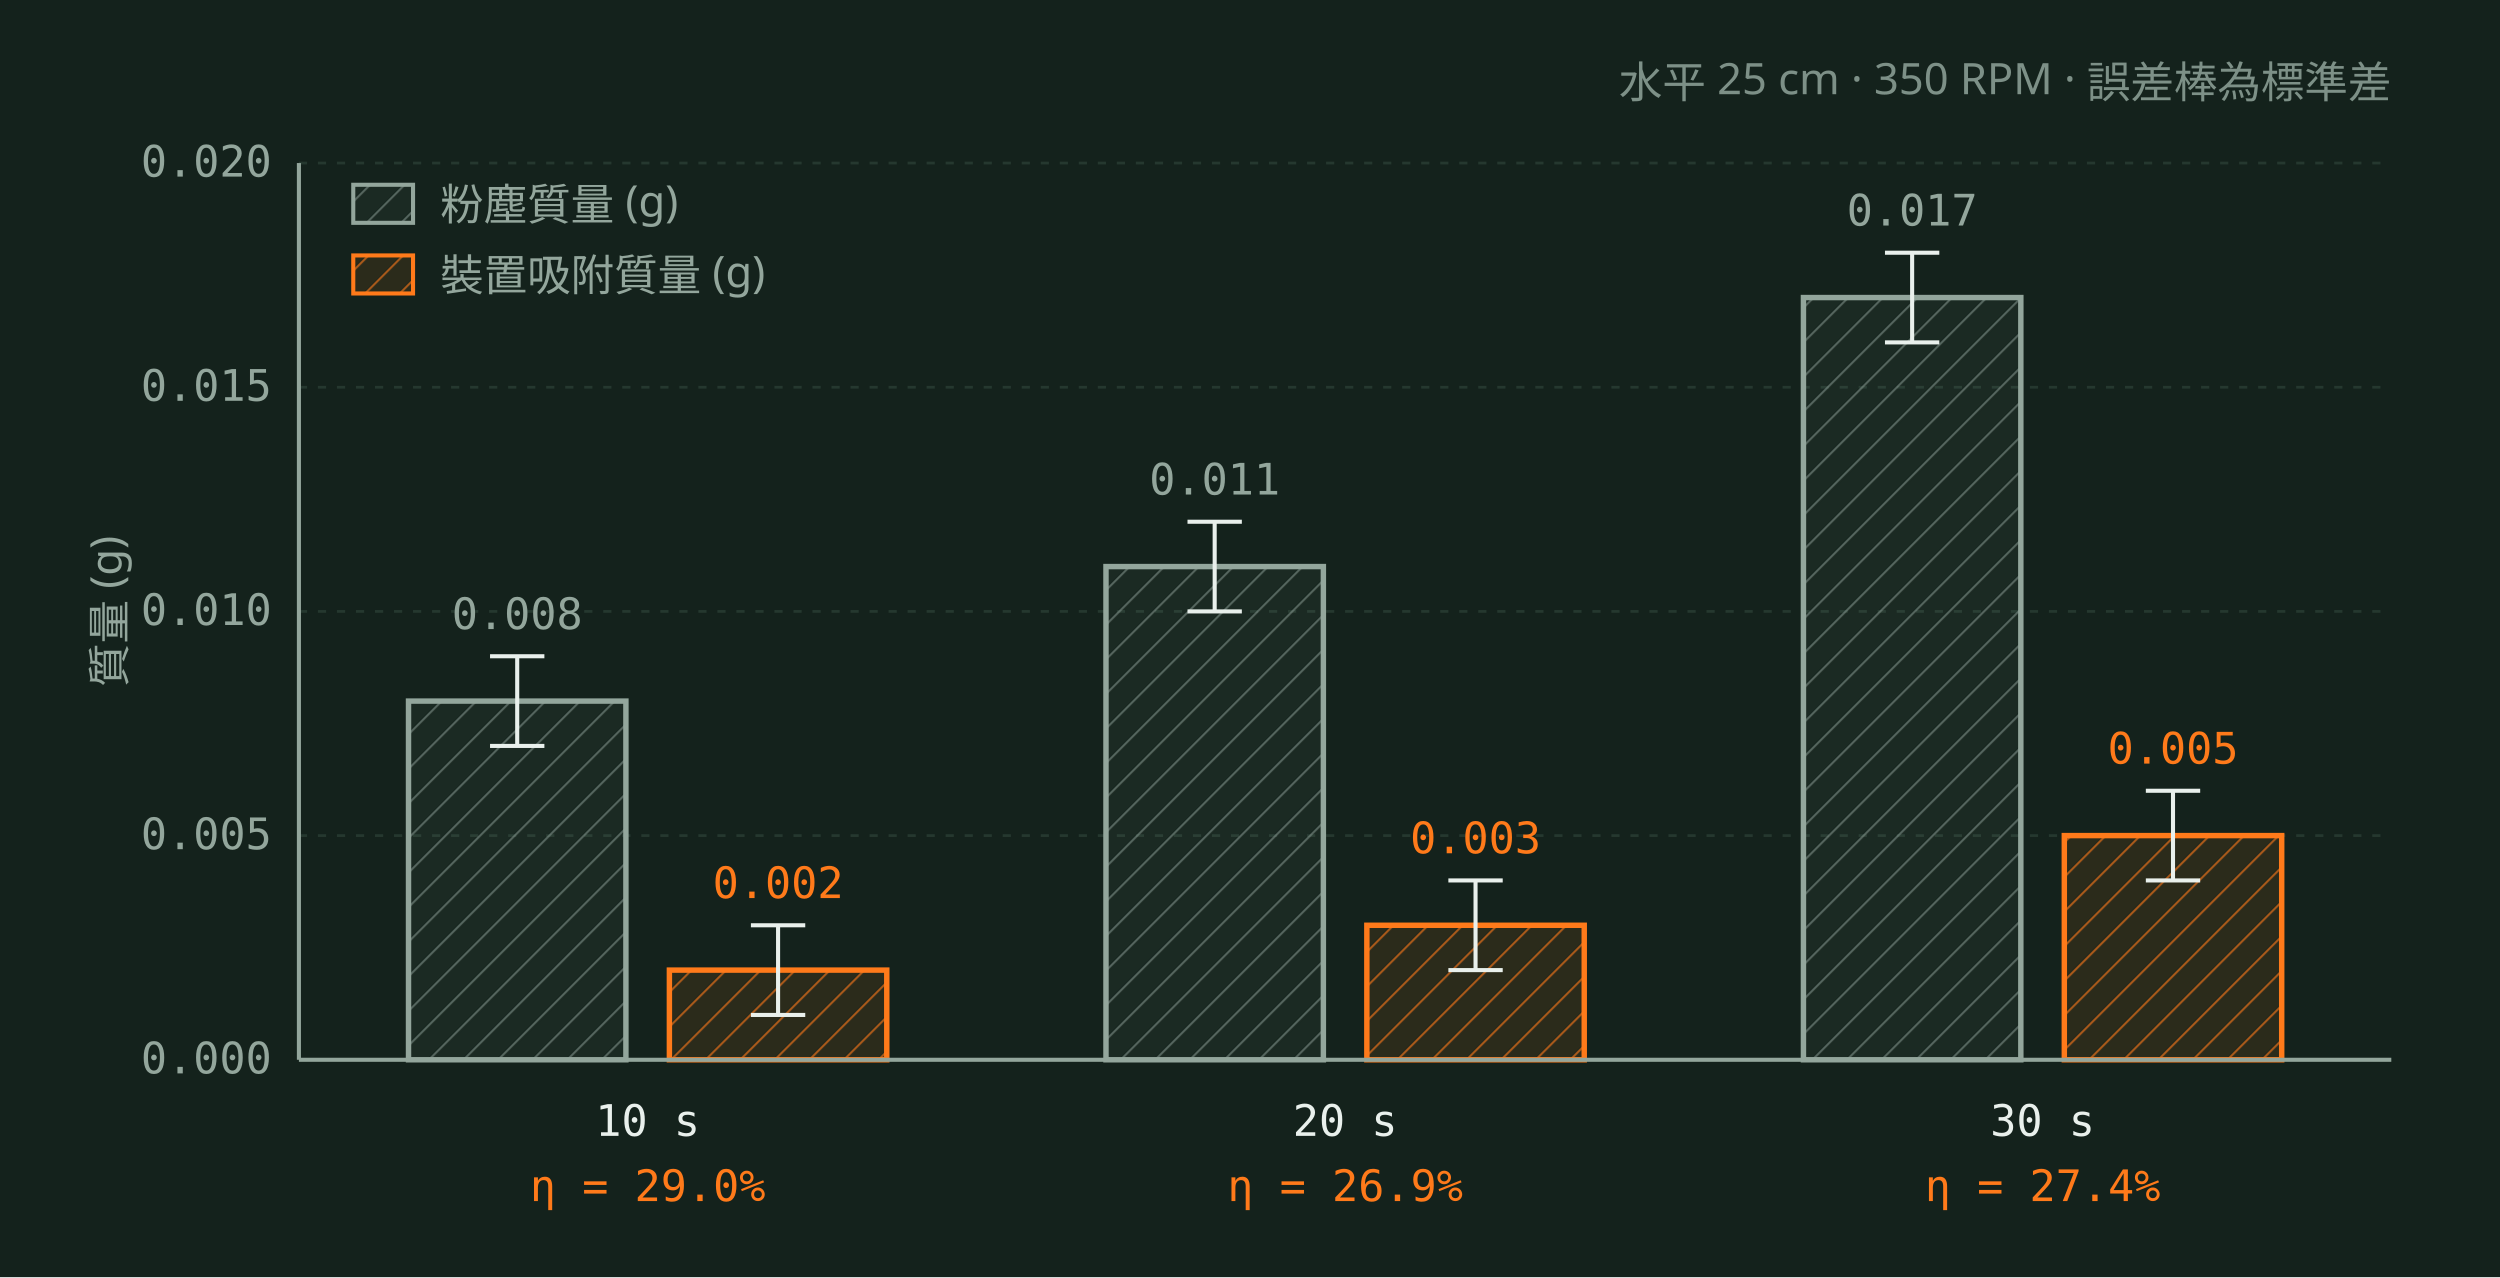
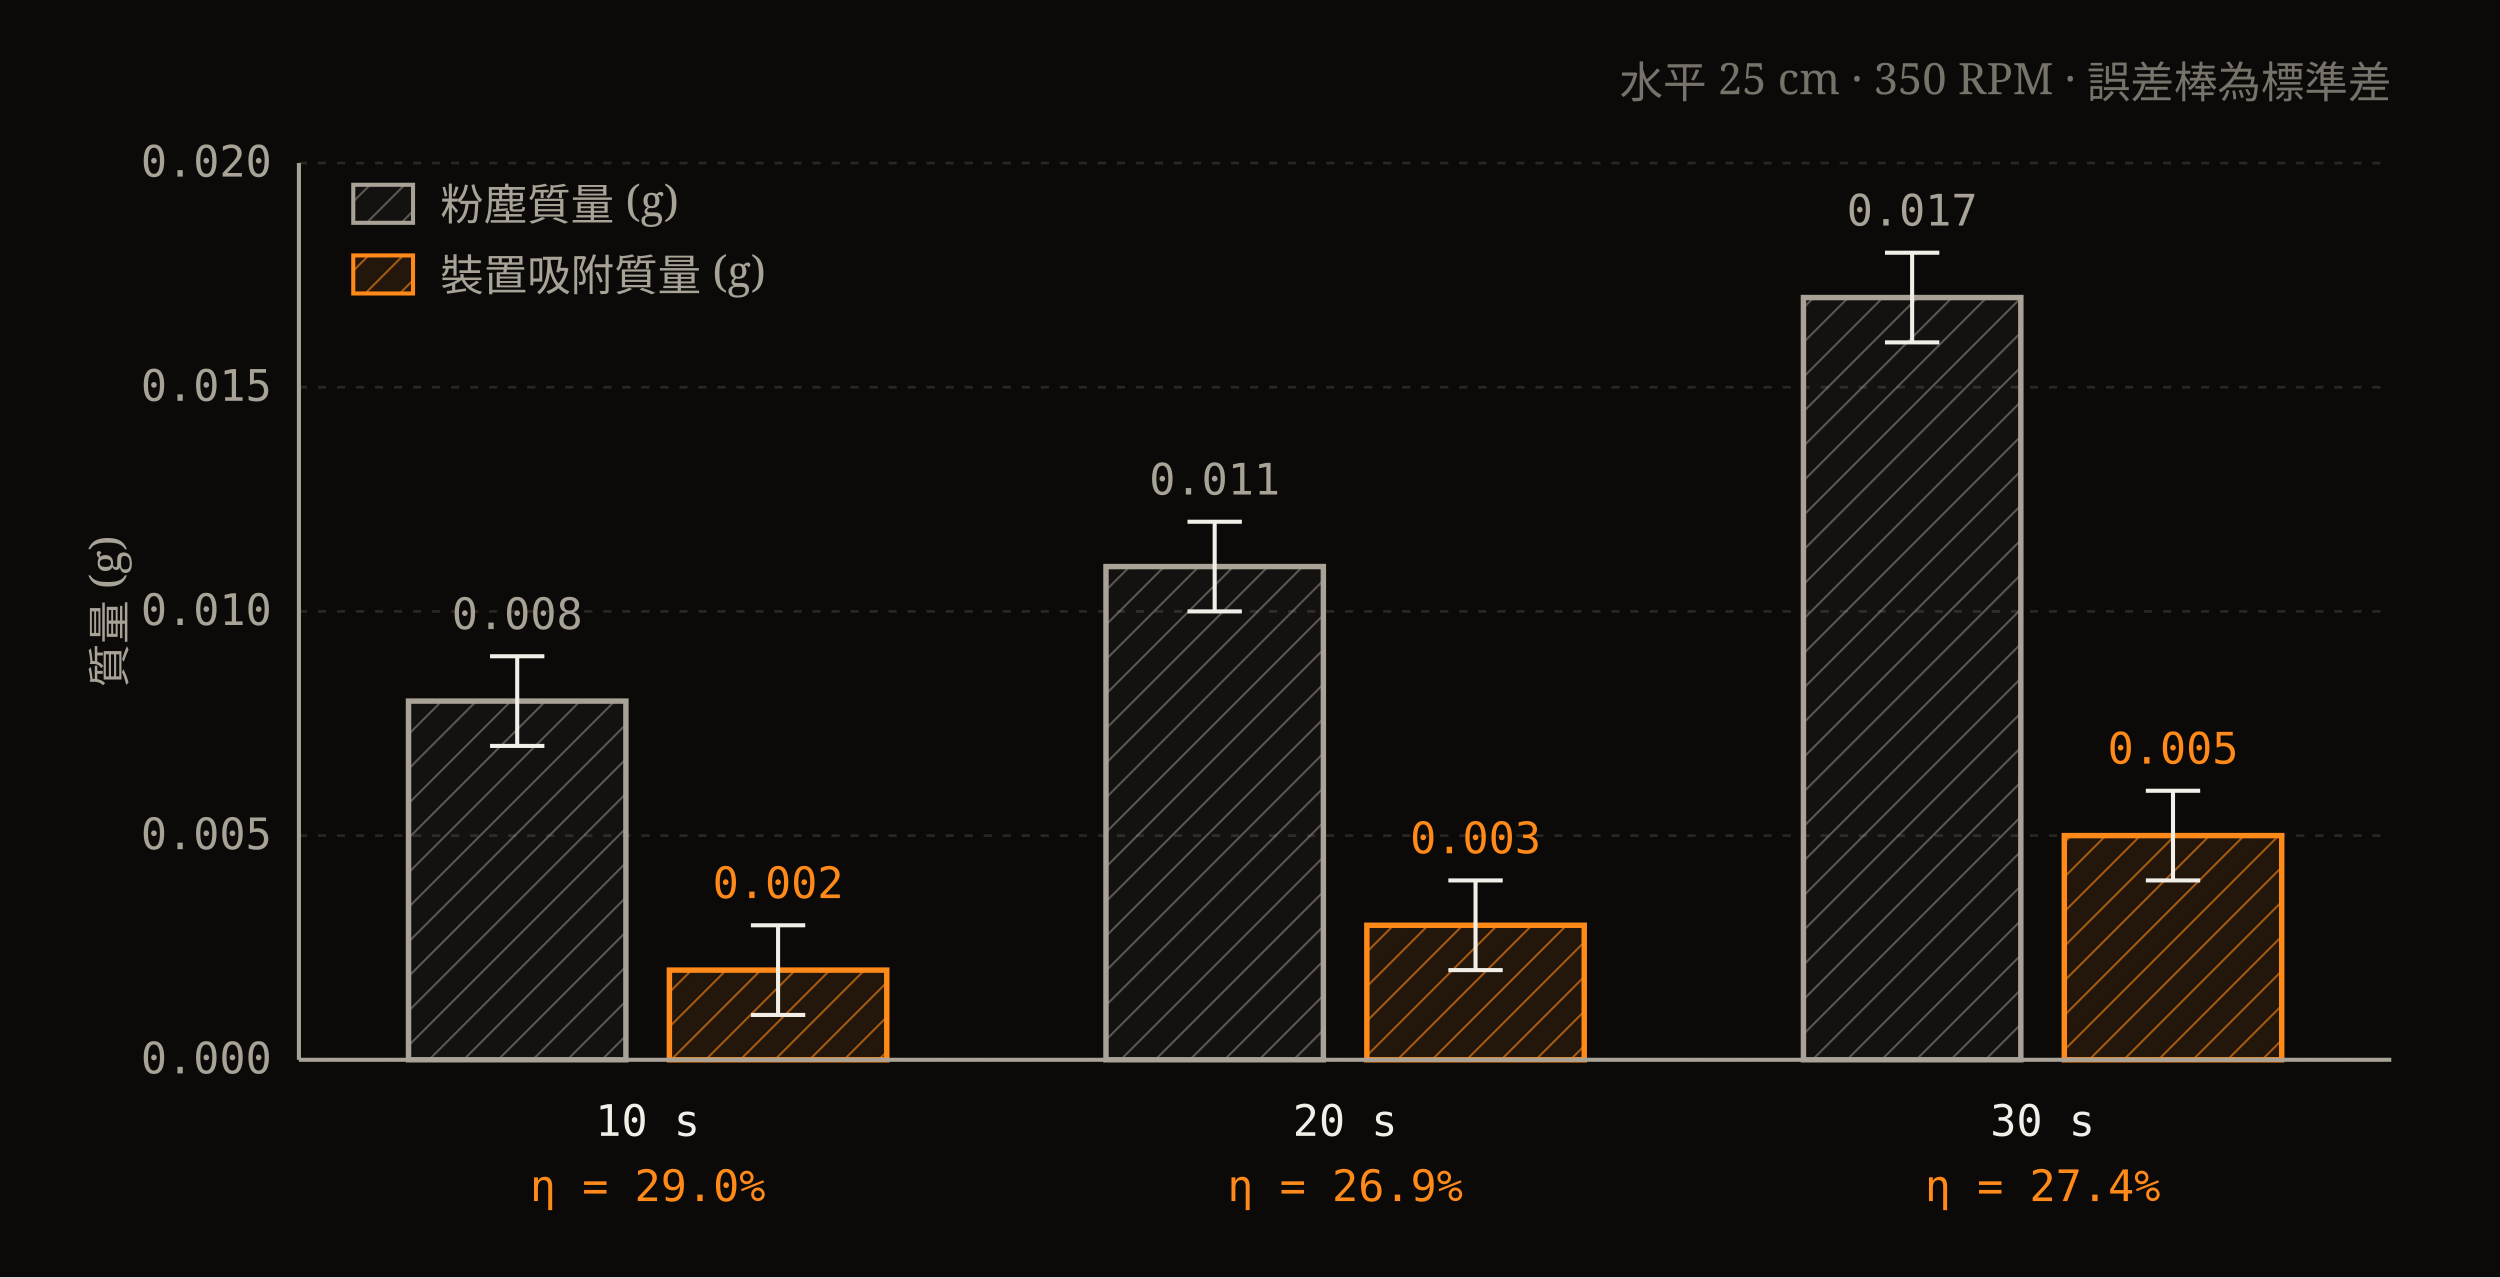
- <svg xmlns="http://www.w3.org/2000/svg" viewBox="0 0 920 470" width="920" height="470" font-family="'Noto Sans TC','PingFang TC','Microsoft JhengHei',sans-serif">
-   <style>text{fill:#e9f0ec;font-size:16px}.m{fill:#93a69c}.f{fill:#7d9087}.a{fill:#ff7a1a}.a2{fill:#ffb070}.e{fill:#7fd6a4}.b{fill:#7fb8ff}.d{fill:#ff5a4e}.k{fill:#111}.mono{font-family:'JetBrains Mono',Consolas,monospace}.c{text-anchor:middle}.r{text-anchor:end}.bold{font-weight:700}</style>
+ <svg xmlns="http://www.w3.org/2000/svg" viewBox="0 0 920 470" width="920" height="470" font-family="'Noto Serif TC','Songti TC','PMingLiU',serif">
+   <style>text{fill:#f2efe8;font-size:16px}.m{fill:#a8a297}.f{fill:#77726a}.a{fill:#ff8a1a}.a2{fill:#ffb35c}.e{fill:#7fd6a4}.b{fill:#8fb8e8}.d{fill:#ff5a2e}.k{fill:#111}.mono{font-family:'JetBrains Mono',Consolas,monospace}.c{text-anchor:middle}.r{text-anchor:end}.bold{font-weight:700}</style>
  <defs>
    <pattern id="hA" width="9" height="9" patternUnits="userSpaceOnUse" patternTransform="rotate(45)">
-       <rect width="9" height="9" fill="#ff7a1a" fill-opacity="0.1" />
-       <line x1="0" y1="0" x2="0" y2="9" stroke="#ff7a1a" stroke-width="1.6" stroke-opacity="0.55" />
+       <rect width="9" height="9" fill="#ff8a1a" fill-opacity="0.1" />
+       <line x1="0" y1="0" x2="0" y2="9" stroke="#ff8a1a" stroke-width="1.6" stroke-opacity="0.55" />
    </pattern>
    <pattern id="hG" width="9" height="9" patternUnits="userSpaceOnUse" patternTransform="rotate(45)">
-       <rect width="9" height="9" fill="#93a69c" fill-opacity="0.06" />
-       <line x1="0" y1="0" x2="0" y2="9" stroke="#93a69c" stroke-width="1.6" stroke-opacity="0.45" />
+       <rect width="9" height="9" fill="#a8a297" fill-opacity="0.06" />
+       <line x1="0" y1="0" x2="0" y2="9" stroke="#a8a297" stroke-width="1.6" stroke-opacity="0.45" />
    </pattern>
    <pattern id="hE" width="9" height="9" patternUnits="userSpaceOnUse" patternTransform="rotate(45)">
      <rect width="9" height="9" fill="#7fd6a4" fill-opacity="0.08" />
      <line x1="0" y1="0" x2="0" y2="9" stroke="#7fd6a4" stroke-width="1.6" stroke-opacity="0.5" />
    </pattern>
    <marker id="mA" viewBox="0 0 10 10" refX="9" refY="5" markerWidth="7" markerHeight="7" orient="auto-start-reverse">
-       <path d="M0,0L10,5L0,10z" fill="#ff7a1a" />
+       <path d="M0,0L10,5L0,10z" fill="#ff8a1a" />
    </marker>
    <marker id="mM" viewBox="0 0 10 10" refX="9" refY="5" markerWidth="7" markerHeight="7" orient="auto-start-reverse">
-       <path d="M0,0L10,5L0,10z" fill="#93a69c" />
+       <path d="M0,0L10,5L0,10z" fill="#a8a297" />
    </marker>
    <marker id="mE" viewBox="0 0 10 10" refX="9" refY="5" markerWidth="7" markerHeight="7" orient="auto-start-reverse">
      <path d="M0,0L10,5L0,10z" fill="#7fd6a4" />
    </marker>
    <marker id="mF" viewBox="0 0 10 10" refX="9" refY="5" markerWidth="7" markerHeight="7" orient="auto-start-reverse">
-       <path d="M0,0L10,5L0,10z" fill="#7d9087" />
+       <path d="M0,0L10,5L0,10z" fill="#77726a" />
    </marker>
    <marker id="mB" viewBox="0 0 10 10" refX="9" refY="5" markerWidth="7" markerHeight="7" orient="auto-start-reverse">
-       <path d="M0,0L10,5L0,10z" fill="#7fb8ff" />
+       <path d="M0,0L10,5L0,10z" fill="#8fb8e8" />
    </marker>
    <marker id="mT" viewBox="0 0 10 10" refX="9" refY="5" markerWidth="7" markerHeight="7" orient="auto-start-reverse">
-       <path d="M0,0L10,5L0,10z" fill="#e9f0ec" />
+       <path d="M0,0L10,5L0,10z" fill="#f2efe8" />
    </marker>
  </defs>
-   <rect width="920" height="470" fill="#14221c" />
-   <line x1="110" y1="390" x2="880" y2="390" stroke="#25382f" stroke-width="1" stroke-dasharray="3 4" />
+   <rect width="920" height="470" fill="#0b0a09" />
+   <line x1="110" y1="390" x2="880" y2="390" stroke="#2a2622" stroke-width="1" stroke-dasharray="3 4" />
  <text x="100" y="395" class="m r mono" font-size="12">0.000</text>
-   <line x1="110" y1="307.5" x2="880" y2="307.5" stroke="#25382f" stroke-width="1" stroke-dasharray="3 4" />
+   <line x1="110" y1="307.5" x2="880" y2="307.5" stroke="#2a2622" stroke-width="1" stroke-dasharray="3 4" />
  <text x="100" y="312.5" class="m r mono" font-size="12">0.005</text>
-   <line x1="110" y1="225" x2="880" y2="225" stroke="#25382f" stroke-width="1" stroke-dasharray="3 4" />
+   <line x1="110" y1="225" x2="880" y2="225" stroke="#2a2622" stroke-width="1" stroke-dasharray="3 4" />
  <text x="100" y="230" class="m r mono" font-size="12">0.010</text>
-   <line x1="110" y1="142.5" x2="880" y2="142.5" stroke="#25382f" stroke-width="1" stroke-dasharray="3 4" />
+   <line x1="110" y1="142.5" x2="880" y2="142.5" stroke="#2a2622" stroke-width="1" stroke-dasharray="3 4" />
  <text x="100" y="147.5" class="m r mono" font-size="12">0.015</text>
-   <line x1="110" y1="60" x2="880" y2="60" stroke="#25382f" stroke-width="1" stroke-dasharray="3 4" />
+   <line x1="110" y1="60" x2="880" y2="60" stroke="#2a2622" stroke-width="1" stroke-dasharray="3 4" />
  <text x="100" y="65" class="m r mono" font-size="12">0.020</text>
-   <rect x="150.333" y="258" width="80" height="132" rx="0" fill="url(#hG)" stroke="#93a69c" stroke-width="2" />
-   <line x1="190.333" y1="241.5" x2="190.333" y2="274.5" stroke="#e9f0ec" stroke-width="1.5" />
-   <line x1="180.333" y1="241.5" x2="200.333" y2="241.5" stroke="#e9f0ec" stroke-width="1.5" />
-   <line x1="180.333" y1="274.5" x2="200.333" y2="274.5" stroke="#e9f0ec" stroke-width="1.5" />
+   <rect x="150.333" y="258" width="80" height="132" rx="0" fill="url(#hG)" stroke="#a8a297" stroke-width="2" />
+   <line x1="190.333" y1="241.5" x2="190.333" y2="274.5" stroke="#f2efe8" stroke-width="1.5" />
+   <line x1="180.333" y1="241.5" x2="200.333" y2="241.5" stroke="#f2efe8" stroke-width="1.5" />
+   <line x1="180.333" y1="274.5" x2="200.333" y2="274.5" stroke="#f2efe8" stroke-width="1.5" />
  <text x="190.333" y="231.5" class="c mono m" font-size="13">0.008</text>
-   <rect x="246.333" y="357" width="80" height="33" rx="0" fill="url(#hA)" stroke="#ff7a1a" stroke-width="2" />
-   <line x1="286.333" y1="340.5" x2="286.333" y2="373.5" stroke="#e9f0ec" stroke-width="1.5" />
-   <line x1="276.333" y1="340.5" x2="296.333" y2="340.5" stroke="#e9f0ec" stroke-width="1.5" />
-   <line x1="276.333" y1="373.5" x2="296.333" y2="373.5" stroke="#e9f0ec" stroke-width="1.5" />
+   <rect x="246.333" y="357" width="80" height="33" rx="0" fill="url(#hA)" stroke="#ff8a1a" stroke-width="2" />
+   <line x1="286.333" y1="340.5" x2="286.333" y2="373.5" stroke="#f2efe8" stroke-width="1.5" />
+   <line x1="276.333" y1="340.5" x2="296.333" y2="340.5" stroke="#f2efe8" stroke-width="1.5" />
+   <line x1="276.333" y1="373.5" x2="296.333" y2="373.5" stroke="#f2efe8" stroke-width="1.5" />
  <text x="286.333" y="330.5" class="c mono a" font-size="13">0.002</text>
  <text x="238.333" y="418" class="c mono" font-size="15">10 s</text>
  <text x="238.333" y="442" class="c a mono" font-size="13">η = 29.0%</text>
-   <rect x="407" y="208.5" width="80" height="181.5" rx="0" fill="url(#hG)" stroke="#93a69c" stroke-width="2" />
-   <line x1="447" y1="192" x2="447" y2="225" stroke="#e9f0ec" stroke-width="1.5" />
-   <line x1="437" y1="192" x2="457" y2="192" stroke="#e9f0ec" stroke-width="1.5" />
-   <line x1="437" y1="225" x2="457" y2="225" stroke="#e9f0ec" stroke-width="1.5" />
+   <rect x="407" y="208.5" width="80" height="181.5" rx="0" fill="url(#hG)" stroke="#a8a297" stroke-width="2" />
+   <line x1="447" y1="192" x2="447" y2="225" stroke="#f2efe8" stroke-width="1.5" />
+   <line x1="437" y1="192" x2="457" y2="192" stroke="#f2efe8" stroke-width="1.5" />
+   <line x1="437" y1="225" x2="457" y2="225" stroke="#f2efe8" stroke-width="1.5" />
  <text x="447" y="182" class="c mono m" font-size="13">0.011</text>
-   <rect x="503" y="340.5" width="80" height="49.5" rx="0" fill="url(#hA)" stroke="#ff7a1a" stroke-width="2" />
-   <line x1="543" y1="324" x2="543" y2="357" stroke="#e9f0ec" stroke-width="1.5" />
-   <line x1="533" y1="324" x2="553" y2="324" stroke="#e9f0ec" stroke-width="1.5" />
-   <line x1="533" y1="357" x2="553" y2="357" stroke="#e9f0ec" stroke-width="1.5" />
+   <rect x="503" y="340.5" width="80" height="49.5" rx="0" fill="url(#hA)" stroke="#ff8a1a" stroke-width="2" />
+   <line x1="543" y1="324" x2="543" y2="357" stroke="#f2efe8" stroke-width="1.5" />
+   <line x1="533" y1="324" x2="553" y2="324" stroke="#f2efe8" stroke-width="1.5" />
+   <line x1="533" y1="357" x2="553" y2="357" stroke="#f2efe8" stroke-width="1.5" />
  <text x="543" y="314" class="c mono a" font-size="13">0.003</text>
  <text x="495" y="418" class="c mono" font-size="15">20 s</text>
  <text x="495" y="442" class="c a mono" font-size="13">η = 26.9%</text>
-   <rect x="663.667" y="109.5" width="80" height="280.5" rx="0" fill="url(#hG)" stroke="#93a69c" stroke-width="2" />
-   <line x1="703.667" y1="93" x2="703.667" y2="126" stroke="#e9f0ec" stroke-width="1.5" />
-   <line x1="693.667" y1="93" x2="713.667" y2="93" stroke="#e9f0ec" stroke-width="1.5" />
-   <line x1="693.667" y1="126" x2="713.667" y2="126" stroke="#e9f0ec" stroke-width="1.5" />
+   <rect x="663.667" y="109.5" width="80" height="280.5" rx="0" fill="url(#hG)" stroke="#a8a297" stroke-width="2" />
+   <line x1="703.667" y1="93" x2="703.667" y2="126" stroke="#f2efe8" stroke-width="1.5" />
+   <line x1="693.667" y1="93" x2="713.667" y2="93" stroke="#f2efe8" stroke-width="1.5" />
+   <line x1="693.667" y1="126" x2="713.667" y2="126" stroke="#f2efe8" stroke-width="1.5" />
  <text x="703.667" y="83" class="c mono m" font-size="13">0.017</text>
-   <rect x="759.667" y="307.5" width="80" height="82.5" rx="0" fill="url(#hA)" stroke="#ff7a1a" stroke-width="2" />
-   <line x1="799.667" y1="291" x2="799.667" y2="324" stroke="#e9f0ec" stroke-width="1.5" />
-   <line x1="789.667" y1="291" x2="809.667" y2="291" stroke="#e9f0ec" stroke-width="1.5" />
-   <line x1="789.667" y1="324" x2="809.667" y2="324" stroke="#e9f0ec" stroke-width="1.5" />
+   <rect x="759.667" y="307.5" width="80" height="82.5" rx="0" fill="url(#hA)" stroke="#ff8a1a" stroke-width="2" />
+   <line x1="799.667" y1="291" x2="799.667" y2="324" stroke="#f2efe8" stroke-width="1.5" />
+   <line x1="789.667" y1="291" x2="809.667" y2="291" stroke="#f2efe8" stroke-width="1.5" />
+   <line x1="789.667" y1="324" x2="809.667" y2="324" stroke="#f2efe8" stroke-width="1.5" />
  <text x="799.667" y="281" class="c mono a" font-size="13">0.005</text>
  <text x="751.667" y="418" class="c mono" font-size="15">30 s</text>
  <text x="751.667" y="442" class="c a mono" font-size="13">η = 27.4%</text>
-   <line x1="110" y1="390" x2="880" y2="390" stroke="#93a69c" stroke-width="1.5" />
-   <line x1="110" y1="60" x2="110" y2="390" stroke="#93a69c" stroke-width="1.5" />
-   <rect x="130" y="68" width="22" height="14" rx="0" fill="url(#hG)" stroke="#93a69c" stroke-width="1.5" />
+   <line x1="110" y1="390" x2="880" y2="390" stroke="#a8a297" stroke-width="1.5" />
+   <line x1="110" y1="60" x2="110" y2="390" stroke="#a8a297" stroke-width="1.5" />
+   <rect x="130" y="68" width="22" height="14" rx="0" fill="url(#hG)" stroke="#a8a297" stroke-width="1.5" />
  <text x="162" y="81" class="m" font-size="14">粉塵質量 (g)</text>
-   <rect x="130" y="94" width="22" height="14" rx="0" fill="url(#hA)" stroke="#ff7a1a" stroke-width="1.5" />
+   <rect x="130" y="94" width="22" height="14" rx="0" fill="url(#hA)" stroke="#ff8a1a" stroke-width="1.5" />
  <text x="162" y="107" class="m" font-size="14">裝置吸附質量 (g)</text>
  <text x="880" y="36" class="r f" font-size="13">水平 25 cm · 350 RPM · 誤差棒為標準差</text>
  <text x="46" y="225" class="c m" font-size="14" transform="rotate(-90 46 225)">質量 (g)</text>
</svg>
